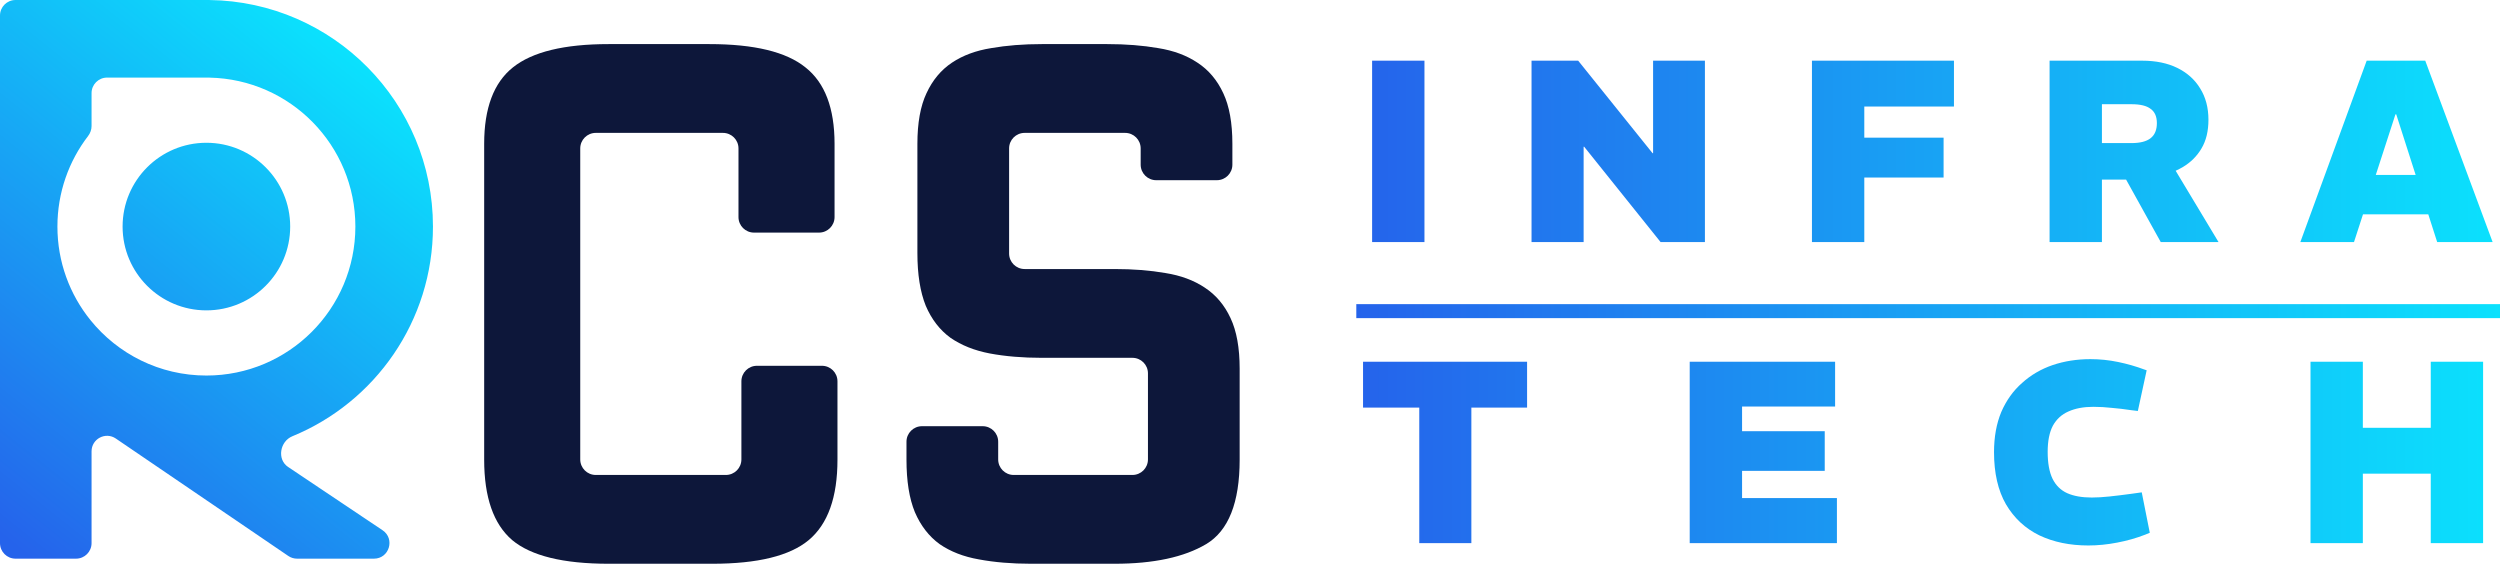
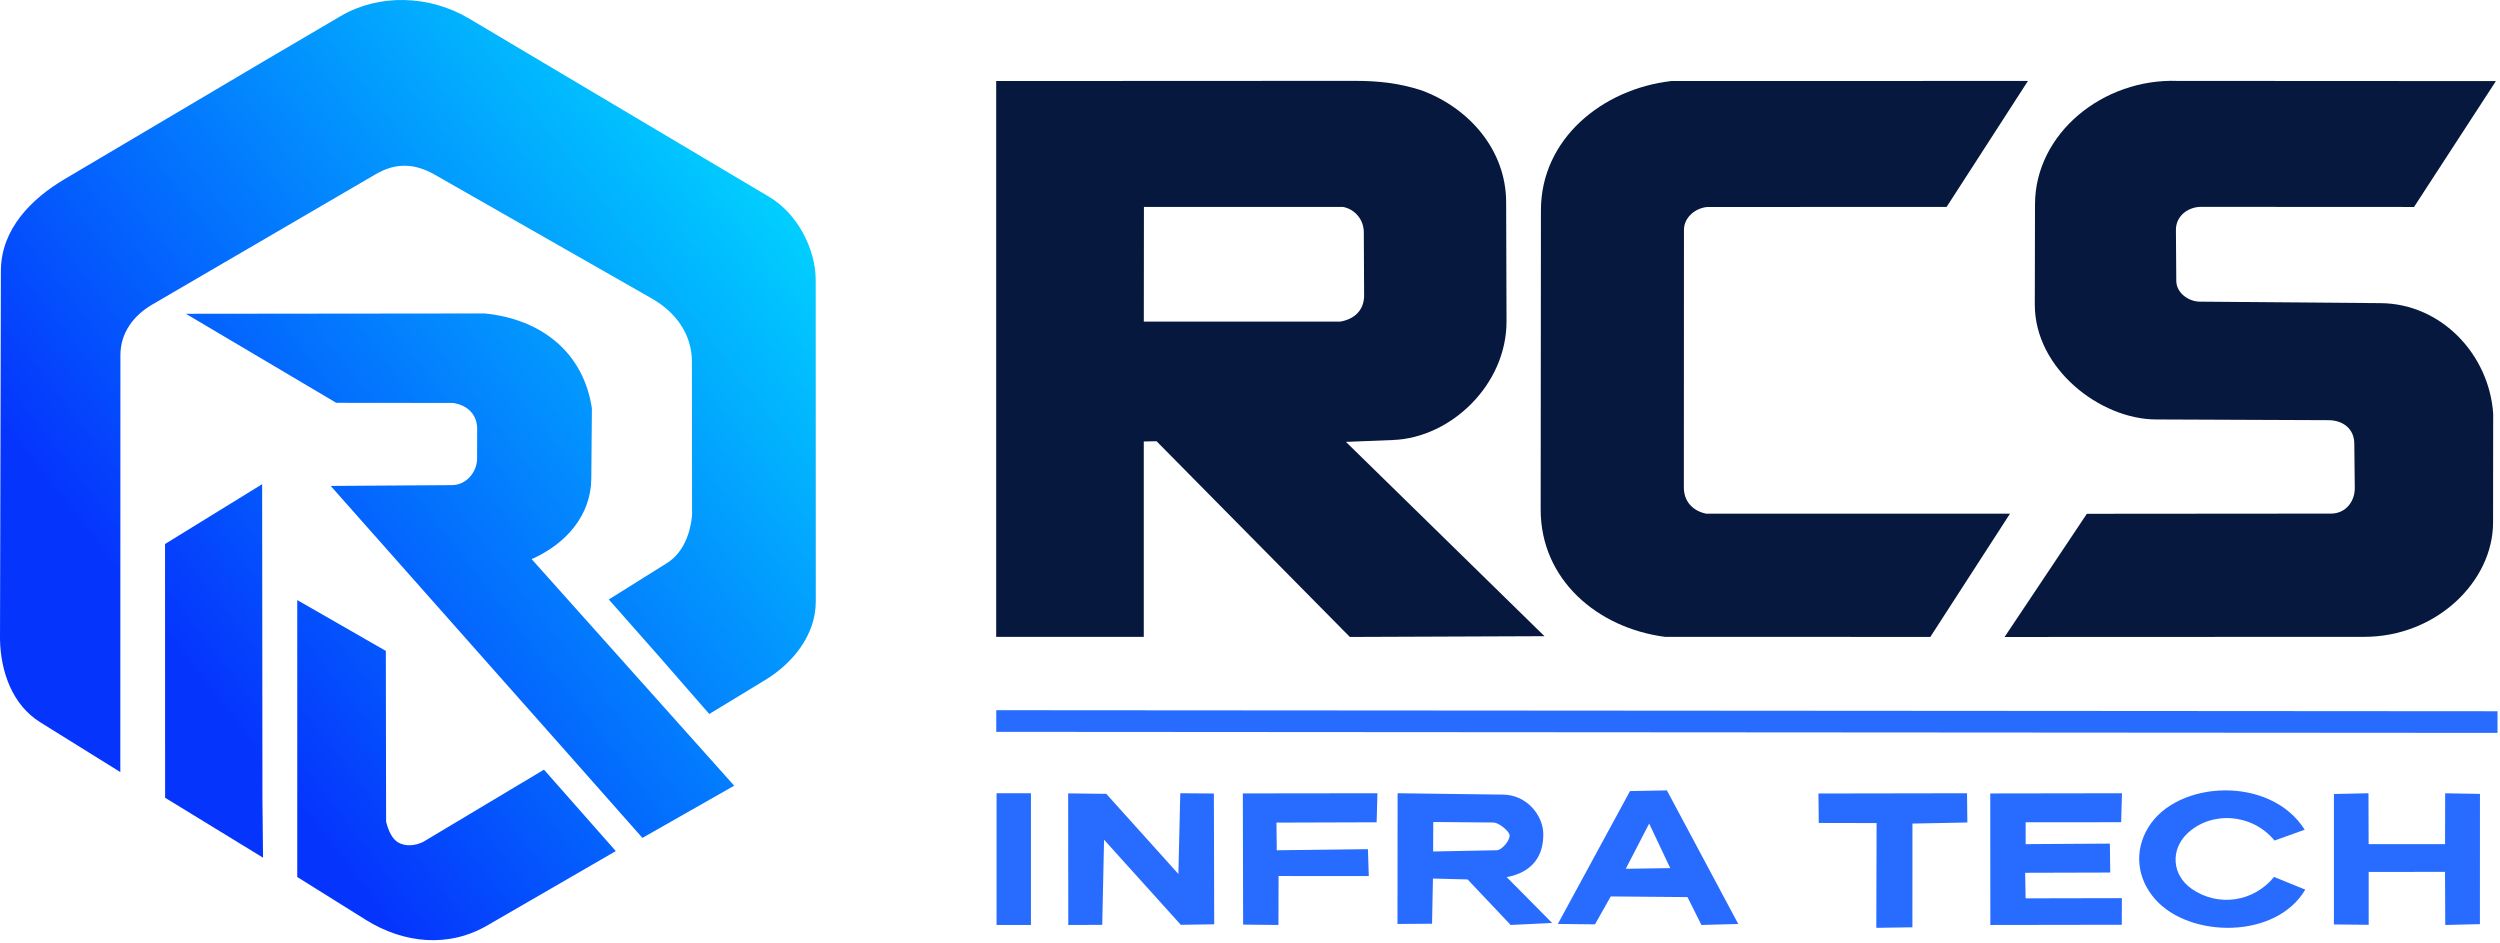
- <svg xmlns="http://www.w3.org/2000/svg" width="1611" height="364" viewBox="0 0 1611 364" fill="none">
-   <path d="M584.135 284.642C584.135 279.119 588.612 274.642 594.135 274.642H633.229C638.752 274.642 643.229 279.119 643.229 284.642V296.065C643.229 301.588 647.706 306.065 653.229 306.065H729.74C735.263 306.065 739.74 301.588 739.74 296.065V240.583C739.74 235.06 735.263 230.583 729.74 230.583H671.369C659.018 230.583 647.841 229.645 637.835 227.769C627.986 225.893 619.544 222.532 612.509 217.685C605.631 212.683 600.315 205.804 596.563 197.049C592.968 188.139 591.17 176.804 591.17 163.047V92.67C591.17 79.225 593.124 68.36 597.032 60.075C600.941 51.633 606.412 45.066 613.447 40.377C620.482 35.687 628.924 32.56 638.773 30.997C648.622 29.277 659.487 28.417 671.369 28.417H713.476C725.513 28.417 736.457 29.277 746.306 30.997C756.155 32.56 764.597 35.687 771.632 40.377C778.823 45.066 784.373 51.633 788.281 60.075C792.19 68.36 794.144 79.225 794.144 92.67V106.12C794.144 111.643 789.667 116.12 784.144 116.12H745.05C739.527 116.12 735.05 111.643 735.05 106.12V95.635C735.05 90.112 730.573 85.635 725.05 85.635H660.264C654.741 85.635 650.264 90.112 650.264 95.635V163.365C650.264 168.888 654.741 173.365 660.264 173.365H718.166C730.203 173.365 741.147 174.225 750.996 175.944C760.845 177.508 769.287 180.634 776.322 185.324C783.513 190.014 789.063 196.58 792.971 205.022C796.88 213.308 798.834 224.173 798.834 237.618V296.216C798.834 323.887 791.642 342.022 777.26 350.62C763.033 359.062 743.335 363.283 718.166 363.283H664.334C651.983 363.283 640.806 362.345 630.8 360.469C620.951 358.749 612.509 355.466 605.474 350.62C598.596 345.617 593.28 338.739 589.528 329.984C585.933 321.229 584.135 309.973 584.135 296.216V284.642Z" fill="#0D173A" />
-   <path d="M312 92.67C312 69.689 318.175 53.274 330.526 43.425C343.032 33.42 363.59 28.417 392.199 28.417H457.12C486.042 28.417 506.678 33.42 519.028 43.425C531.535 53.274 537.788 69.689 537.788 92.67V139.888C537.788 145.411 533.311 149.888 527.788 149.888H485.88C480.357 149.888 475.88 145.411 475.88 139.888V95.635C475.88 90.112 471.403 85.635 465.88 85.635H383.908C378.385 85.635 373.908 90.112 373.908 95.635V296.065C373.908 301.588 378.385 306.065 383.908 306.065H467.756C473.279 306.065 477.756 301.588 477.756 296.065V245.715C477.756 240.192 482.233 235.715 487.756 235.715H529.664C535.187 235.715 539.664 240.192 539.664 245.715V296.216C539.664 320.448 533.489 337.722 521.139 348.04C508.945 358.202 488.23 363.283 458.996 363.283H392.199C362.965 363.283 342.251 358.202 330.056 348.04C318.019 337.722 312 320.448 312 296.216V92.67Z" fill="#0D173A" />
-   <path d="M135 0.007C135 0.011 135.003 0.014 135.007 0.014C214.715 1.088 279 66.036 279 146C279 207.02 241.566 259.295 188.409 281.116C180.326 284.434 178.38 296.044 185.639 300.907L246.527 341.692C254.738 347.192 250.845 360 240.962 360H191.424C189.416 360 187.455 359.396 185.796 358.266L74.628 282.581C67.989 278.061 59 282.816 59 290.847V350C59 355.523 54.523 360 49 360H10C4.477 360 0 355.523 0 350V10C0 4.477 4.477 0 10 0H134.993C134.997 0 135 0.003 135 0.007ZM59 81.241C59 83.568 58.173 85.811 56.757 87.658C44.365 103.828 37 124.054 37 146C37 168.823 44.967 189.784 58.268 206.259C75.866 228.056 102.804 242 133 242C186.019 242 229 199.019 229 146C229 93.653 187.102 51.092 135.011 50.022C135.005 50.022 135 50.017 135 50.011C135 50.005 134.995 50 134.989 50H69C63.477 50 59 54.477 59 60V81.241ZM133 92C162.823 92 187 116.177 187 146C187 175.823 162.823 200 133 200C103.177 200 79 175.823 79 146C79 116.177 103.177 92 133 92Z" fill="url(#paint0_linear_41_290)" />
-   <path d="M1347.07 231.43C1353.09 231.43 1359.04 232.042 1364.94 233.267C1370.84 234.491 1376.47 236.106 1381.81 238.11L1383.31 238.611L1377.63 264.83L1373.46 264.329C1369.01 263.661 1364.78 263.16 1360.77 262.826C1356.87 262.381 1352.92 262.158 1348.91 262.158C1342.68 262.158 1337.33 263.16 1332.88 265.164C1328.54 267.057 1325.2 270.118 1322.86 274.349C1320.63 278.579 1319.52 284.202 1319.52 291.216C1319.52 298.452 1320.58 304.242 1322.69 308.584C1324.81 312.814 1327.92 315.876 1332.04 317.769C1336.27 319.661 1341.56 320.608 1347.91 320.608C1351.36 320.608 1355.15 320.386 1359.26 319.94C1363.5 319.495 1368.06 318.938 1372.96 318.27L1380.14 317.268L1385.32 343.32L1382.48 344.489C1376.8 346.716 1370.73 348.441 1364.27 349.666C1357.93 350.891 1351.75 351.503 1345.74 351.503C1333.82 351.503 1323.3 349.332 1314.17 344.99C1305.04 340.537 1297.86 333.857 1292.63 324.95C1287.51 316.044 1284.95 304.854 1284.95 291.383C1284.95 281.586 1286.51 272.957 1289.62 265.498C1292.85 258.039 1297.31 251.804 1302.99 246.794C1308.66 241.673 1315.23 237.831 1322.69 235.271C1330.26 232.71 1338.39 231.43 1347.07 231.43ZM984.053 262.659H948.147V350H914.581V262.659H878.342V233.101H984.053V262.659ZM1182.54 261.991H1122.59V277.856H1175.86V303.407H1122.59V320.942H1183.71V350H1088.85V233.101H1182.54V261.991ZM1522.62 275.686H1566.38V233.101H1600.11V350H1566.38V305.244H1522.62V350H1488.89V233.101H1522.62V275.686ZM1611 205H874V196H1611V205ZM917.921 156H884.188V39.101H917.921V156ZM1064.91 98.719H1065.25V39.101H1098.65V156H1070.09L1020.83 94.544H1020.49V156H986.925V39.101H1016.98L1064.91 98.719ZM1259.13 68.659H1201.35V88.699H1252.45V114.417H1201.35V156H1167.62V39.101H1259.13V68.659ZM1380.37 39.101C1389.16 39.101 1396.73 40.659 1403.08 43.776C1409.42 46.894 1414.32 51.291 1417.78 56.969C1421.34 62.647 1423.12 69.383 1423.12 77.176C1423.12 84.524 1421.62 90.703 1418.61 95.713C1415.72 100.611 1411.76 104.564 1406.75 107.57C1405.24 108.467 1403.65 109.289 1401.99 110.036L1429.63 156H1392.39L1370.07 115.753H1354.48V156H1320.75V39.101H1380.37ZM1606.25 156H1570.52L1564.79 138.131H1522.71L1516.91 156H1482.34L1525.09 39.101H1562.83L1606.25 156ZM1530.95 112.747H1556.65L1544.13 73.669H1543.63L1530.95 112.747ZM1354.48 92.206H1373.52C1379.09 92.206 1383.21 91.148 1385.88 89.033C1388.55 86.918 1389.89 83.689 1389.89 79.347C1389.89 75.116 1388.55 72.055 1385.88 70.162C1383.32 68.158 1379.2 67.156 1373.52 67.156H1354.48V92.206Z" fill="url(#paint1_linear_41_290)" />
+ <svg xmlns="http://www.w3.org/2000/svg" width="873" height="329" viewBox="0 0 873 329" fill="none">
+   <path d="M469.999 154.305L539.329 222.155L471.369 222.425L403.859 154.075L399.409 154.165V222.395H347.869V28.295L473.029 28.235C481.379 28.235 488.509 29.005 496.399 31.555C512.979 37.675 525.889 52.315 525.949 70.565L526.079 112.155C526.149 134.265 506.729 152.835 486.519 153.645L469.999 154.305ZM476.349 102.975L476.239 81.055C476.219 76.755 473.229 73.115 469.039 72.265H399.459L399.419 112.305H467.989C472.959 111.465 476.389 108.365 476.359 102.975H476.349Z" fill="#07183F" />
+   <path d="M595.75 179.365H701.9L674.07 222.415L581.39 222.385C557.85 219.305 537.98 202.435 538 177.905L538.09 73.415C538.11 48.435 559.6 31.065 583.62 28.295L708.16 28.265L679.76 72.255L596.22 72.285C592.24 72.575 588.04 75.785 588.04 80.265L588 170.235C588 174.825 590.83 178.325 595.75 179.365Z" fill="#07183F" />
+   <path d="M700 222.435L728.73 179.415L813.97 179.345C819.19 179.345 822.34 175.005 822.29 170.395L822.12 154.855C822.06 149.585 818 146.735 813.09 146.725L752.9 146.475C733.43 146.435 710.51 128.765 710.55 106.335L710.62 71.355C710.67 46.575 734.41 27.305 760.46 28.255L871.57 28.315L842.98 72.275L768.19 72.235C763.58 72.495 759.79 75.725 759.83 80.325L759.96 98.075C759.99 102.295 764.23 105.315 768.2 105.335L831.17 105.855C852.52 105.955 869.24 123.835 870.62 144.485L870.58 182.465C870.56 203.125 850.68 222.375 825.64 222.385L700.02 222.435H700Z" fill="#07183F" />
+   <path d="M865.986 322.717L853.885 323L853.8 304.461L827.144 304.476V322.943L815 322.816V277.269L827.073 277L827.129 294.761L853.814 294.775L853.856 277.014L866 277.226L865.986 322.717Z" fill="#286CFF" />
+   <path d="M765.292 310.356C774.694 316.895 787.039 314.895 794.098 306.229L805 310.654C794.812 328.014 764.635 327.688 752.589 314.015C746.217 306.796 745.117 297.208 750.203 288.896C760.291 272.372 792.855 270.755 804.8 289.733L794.269 293.52C786.382 283.96 772.079 283.095 763.72 291.137C757.905 296.754 758.405 305.548 765.306 310.342L765.292 310.356Z" fill="#286CFF" />
+   <path d="M736.894 304.691L707.189 304.775L707.345 313.704L740.957 313.633L740.929 322.929L695.028 323L695 277.071L741 277L740.702 287.117L707.359 287.145V294.772L736.767 294.588L736.894 304.691Z" fill="#286CFF" />
+   <path d="M667.814 323.812L655.207 324L655.307 287.419L635.113 287.375L635 277.087L686.887 277L687 287.217L667.828 287.592L667.814 323.812Z" fill="#286CFF" />
+   <path d="M589.269 313.267L562.468 313.037L556.969 322.785L544 322.641L569.2 276.244L582.083 276L607 322.655L594.145 323L589.269 313.267ZM583.246 303.146L575.89 287.585L567.726 303.376L583.231 303.146H583.246Z" fill="#286CFF" />
+   <path d="M527.516 322.986L512.485 307.1L500.386 306.791L500.07 322.565L488 322.649L488.043 277L524.901 277.478C533.292 277.59 538.753 284.809 538.911 290.962C539.112 298.94 535.045 304.628 526.151 306.3L542 322.298L527.53 323L527.516 322.986ZM522.673 296.903C524.613 296.861 527.746 292.942 527.056 291.256C526.467 289.81 523.248 287.239 521.524 287.225L500.501 287.043L500.444 297.338L522.673 296.903Z" fill="#286CFF" />
+   <path d="M477.681 296.528L477.984 305.924L446.482 305.909L446.439 323L434.101 322.872L434 277.057L481 277L480.726 287.147L445.746 287.26L445.847 296.911L477.681 296.528Z" fill="#286CFF" />
+   <path d="M424 322.773L412.337 322.943L385.538 293.232L384.903 322.957L373.042 323L373 277.043L386.315 277.213L411.49 305.193L412.154 277L423.887 277.085L424 322.773Z" fill="#286CFF" />
+   <path d="M360 277H348V323H360V277Z" fill="#286CFF" />
+   <path d="M347.896 248L347.891 255.56L872.127 255.926L872.132 248.366L347.896 248Z" fill="#286CFF" />
+   <path d="M134.73 227.294L134.826 286.895C135.586 289.985 136.907 293.016 139.143 294.241C141.767 295.683 144.944 295.32 147.724 294.017L189.954 268.766H189.963L215.032 297.202L170.747 322.824C156.961 331.138 141.059 329.532 127.713 321.193L103.8 306.249V209.545L134.73 227.294ZM91.644 279.134L91.852 299.498L57.657 278.581L57.632 189.967L91.541 169.075L91.644 279.134ZM224.338 292.601H224.32L224.331 292.594L224.338 292.601ZM169.227 109.458C188.823 111.375 203.783 122.908 206.692 142.651L206.485 167.081C206.382 179.987 197.662 189.915 185.654 195.25L256.374 274.361L224.331 292.594L197.836 262.628L115.479 169.689L157.866 169.404C162.769 169.369 166.274 165.061 166.594 160.701L166.628 149.799C166.645 144.706 163.175 141.399 158.143 140.708L117.422 140.665L64.909 109.571L169.227 109.458ZM118.968 5.615C132.417 -2.283 150.019 -1.706 163.736 6.444L268.676 68.789C278.336 74.53 284.845 86.815 284.845 97.813L284.871 210.055C284.871 221.951 276.592 231.767 267.191 237.473L247.673 249.325L230.321 229.418L212.589 209.339L232.911 196.622C238.496 193.135 241.086 186.402 241.673 179.945L241.621 126.361C241.621 116.796 236.087 109.069 227.645 104.261H227.653L151.814 60.994C144.9 57.049 138.304 56.686 131.217 60.822L53.151 106.359C46.703 110.122 42.05 116.183 42.05 123.952L42.016 269.612L14.054 252.217C4.351 246.183 0.268 234.71 0 223.41L0.311 94.593C0.345 79.952 11.024 69.368 22.592 62.531L91.956 21.482L118.968 5.615Z" fill="url(#paint0_linear_61_95)" />
  <defs>
-     <linearGradient id="paint0_linear_41_290" x1="20" y1="360" x2="257.5" y2="60.5" gradientUnits="userSpaceOnUse">
-       <stop stop-color="#2563EB" />
-       <stop offset="1" stop-color="#0BE1FD" />
-     </linearGradient>
-     <linearGradient id="paint1_linear_41_290" x1="874" y1="195.302" x2="1611" y2="195.302" gradientUnits="userSpaceOnUse">
-       <stop stop-color="#2563EB" />
-       <stop offset="1" stop-color="#0BE1FD" />
+     <linearGradient id="paint0_linear_61_95" x1="15.97" y1="280.132" x2="314.663" y2="48.344" gradientUnits="userSpaceOnUse">
+       <stop offset="0.177" stop-color="#0534FD" />
+       <stop offset="1" stop-color="#00EAFF" />
    </linearGradient>
  </defs>
</svg>
